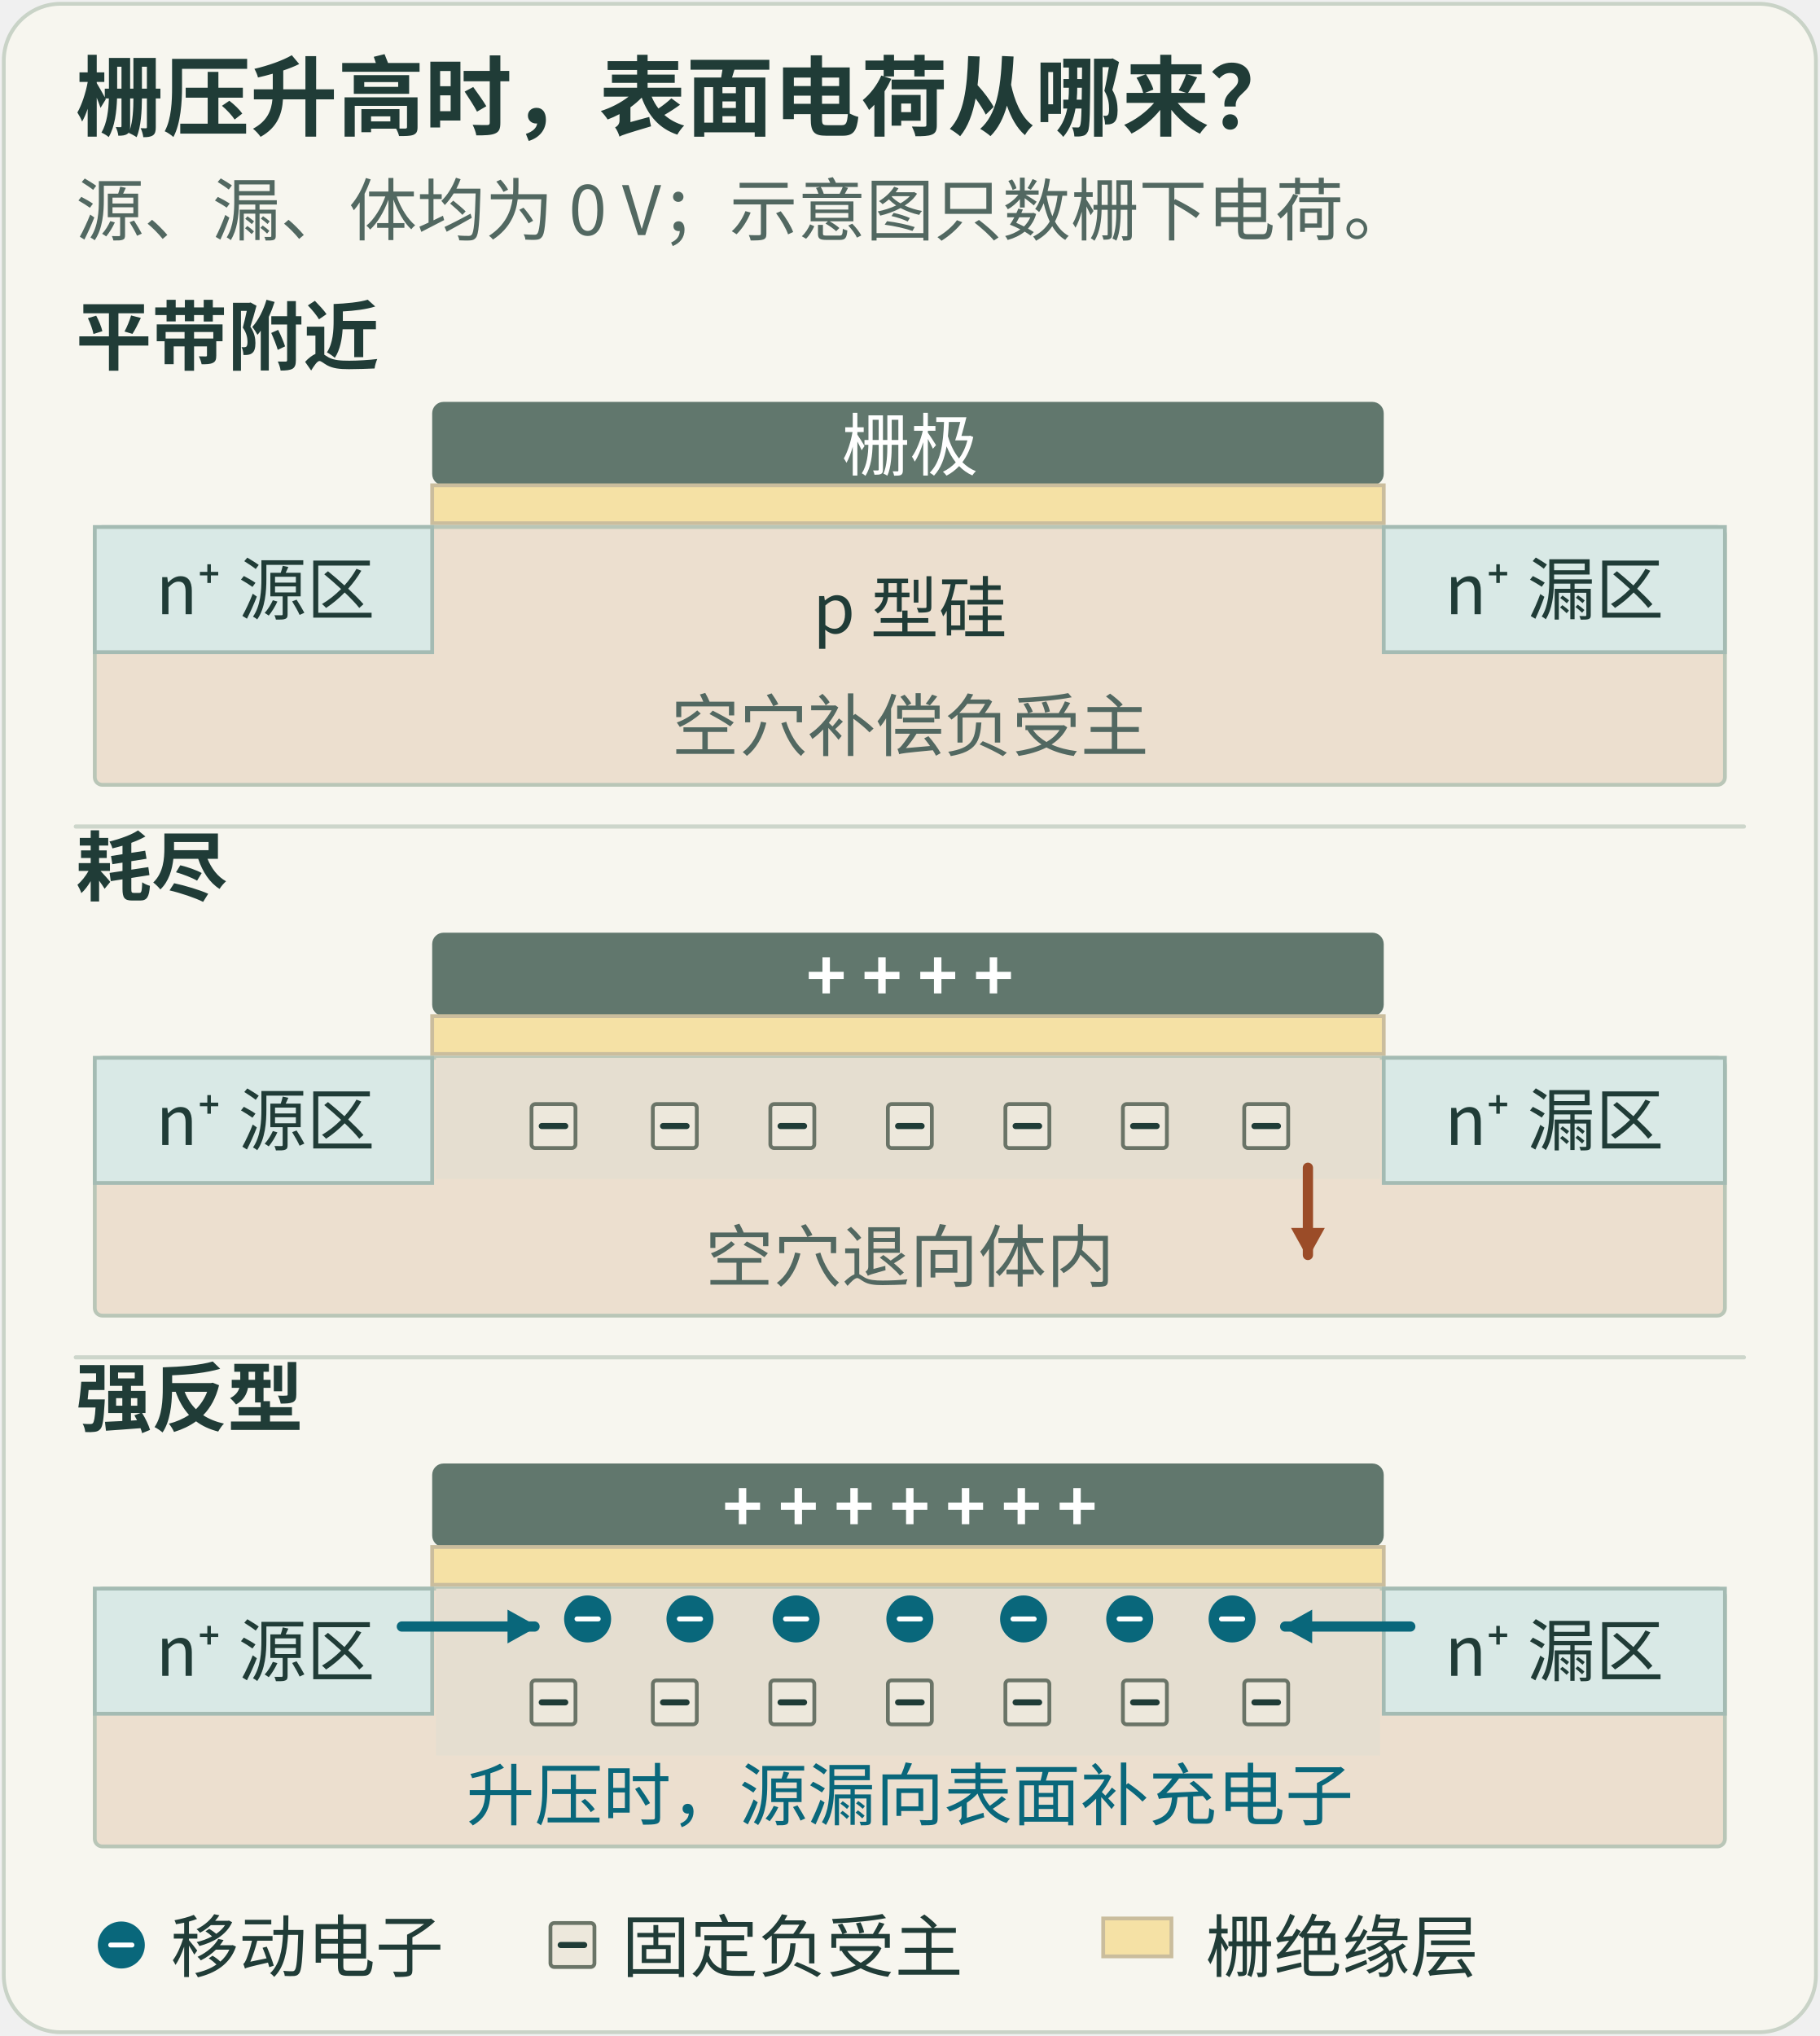
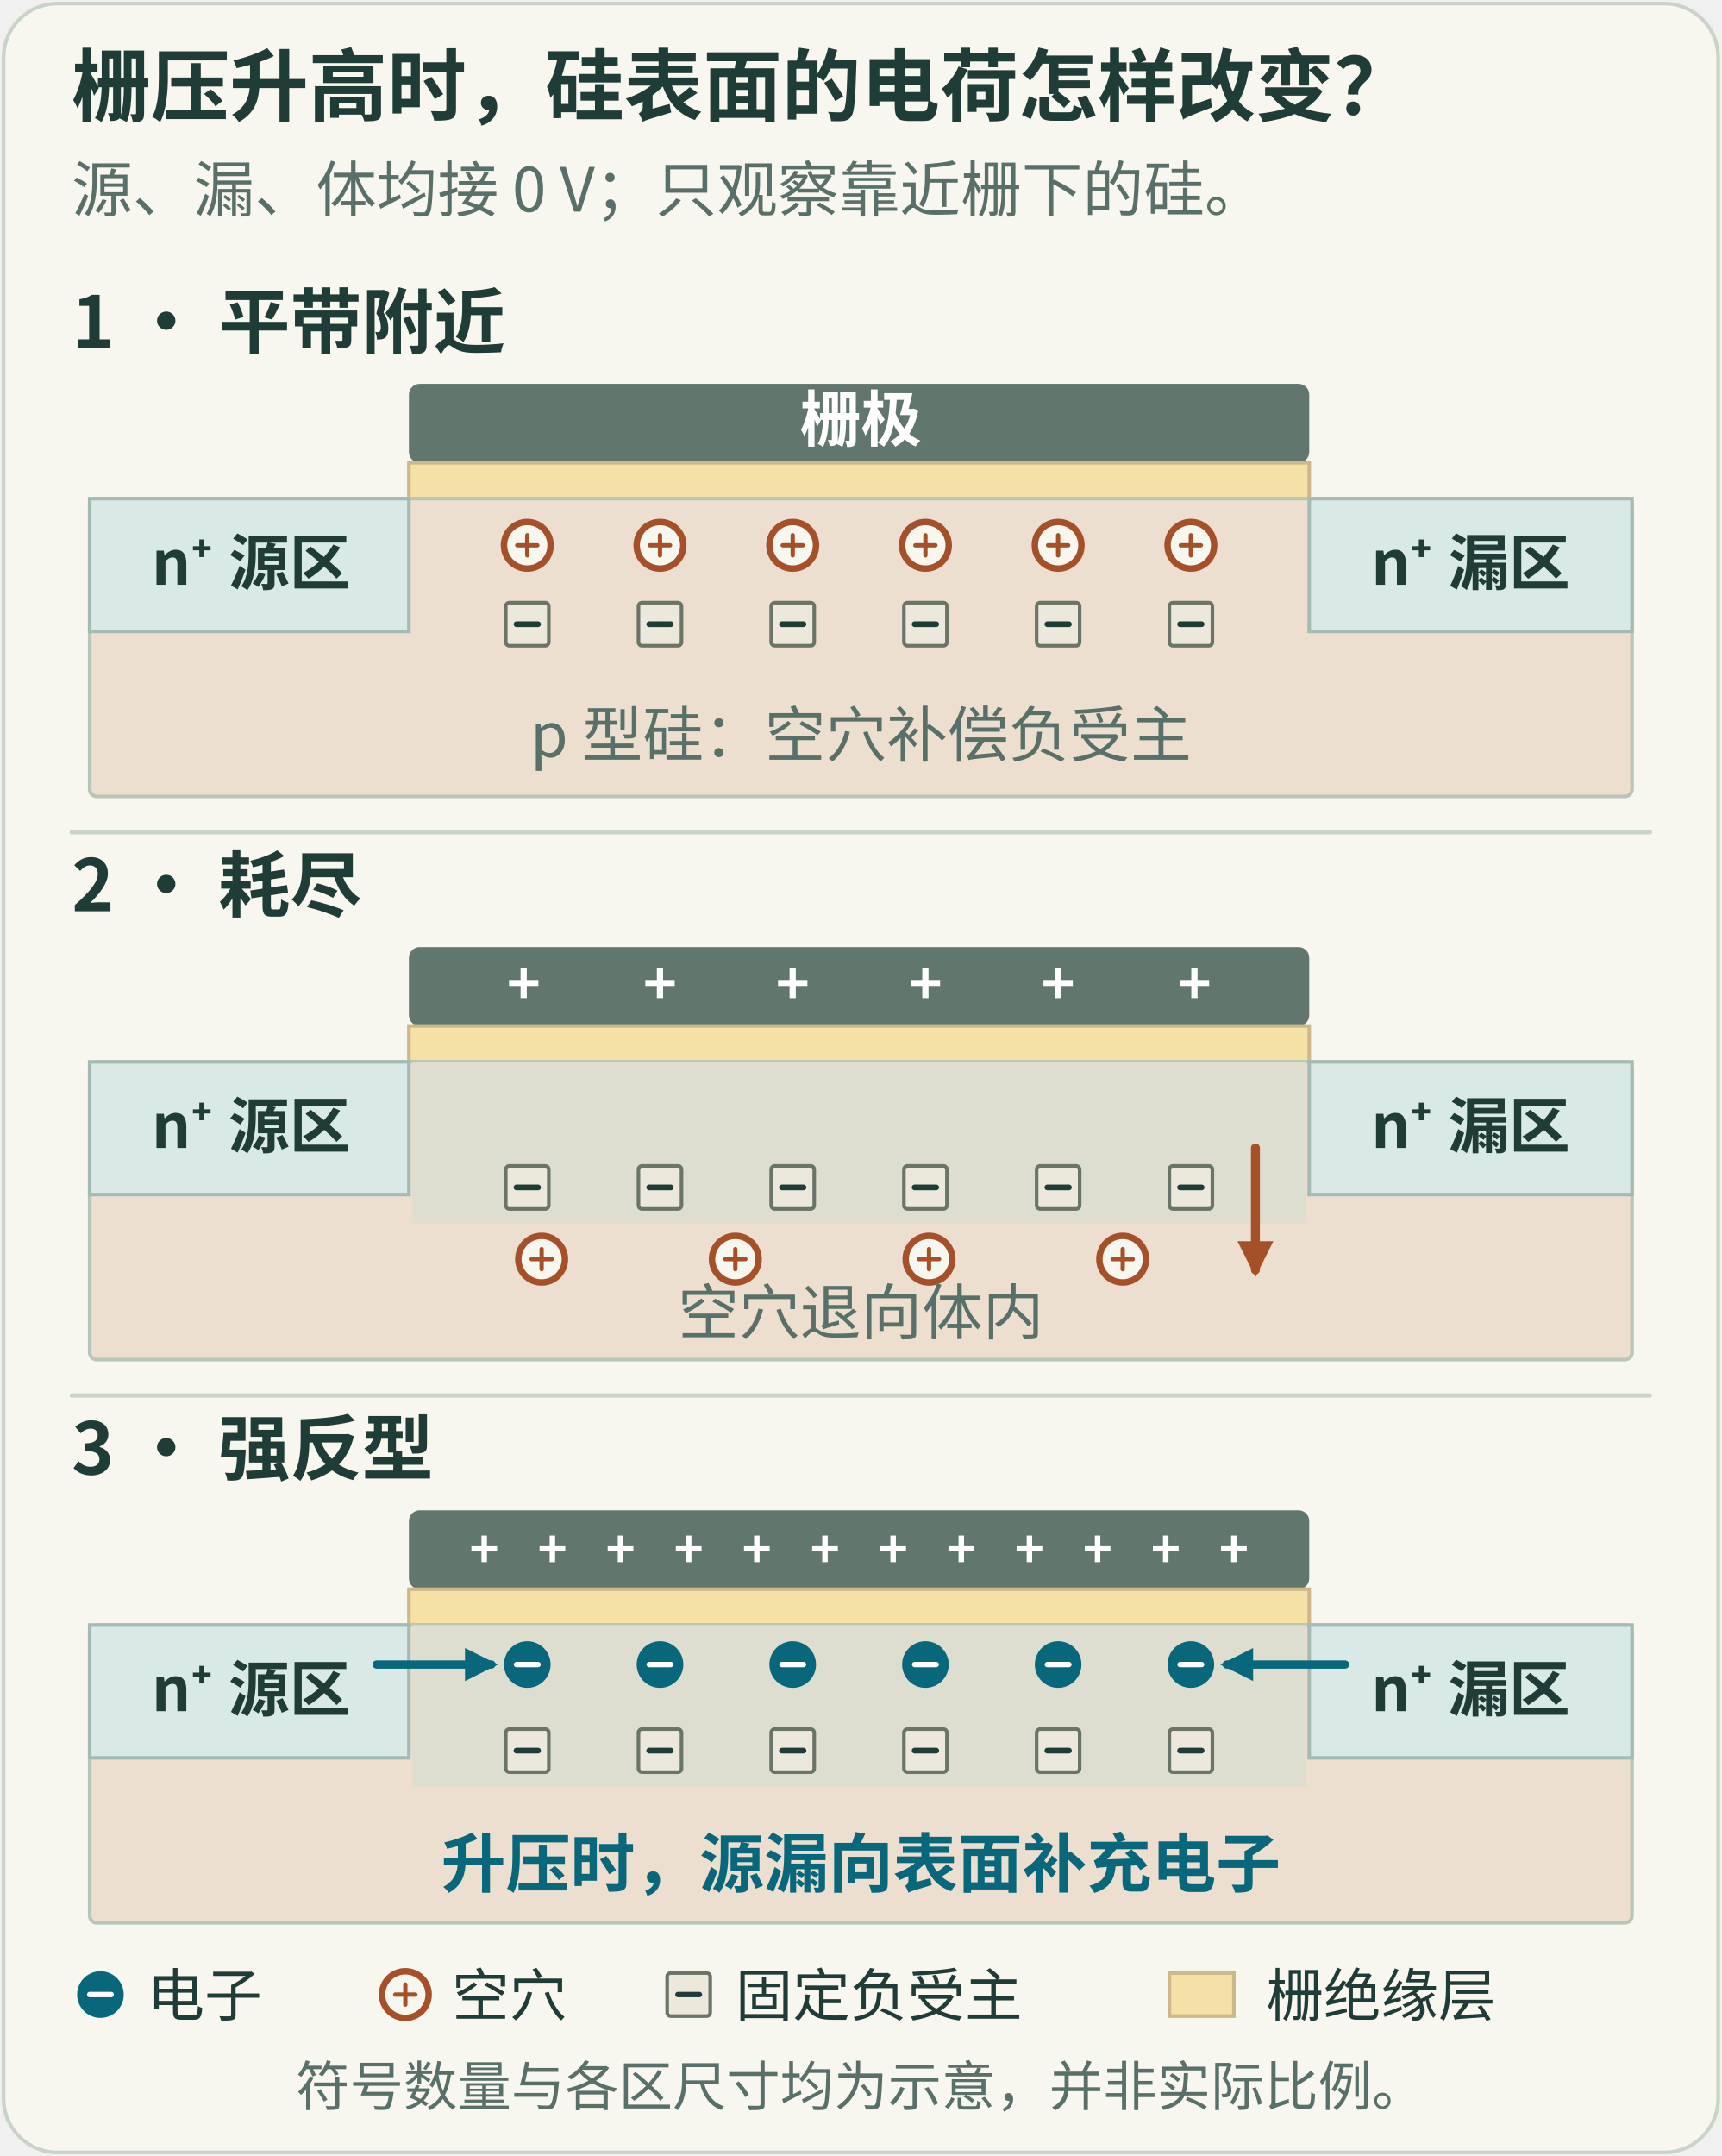
- <svg xmlns="http://www.w3.org/2000/svg" width="480" height="537" viewBox="0 0 480 537" role="img" aria-labelledby="title desc" xml:lang="zh-CN">
+ <svg xmlns="http://www.w3.org/2000/svg" width="480" height="601" viewBox="0 0 480 601" role="img" aria-labelledby="title desc" xml:lang="zh-CN">
  <defs>
-     <marker id="aE" viewBox="0 0 10 10" refX="8" refY="5" markerWidth="3.3" markerHeight="3.3" orient="auto">
-       <path d="M0 0L9 5L0 10Z" fill="#09677b" stroke="none" stroke-width="2" stroke-linecap="round" stroke-linejoin="round" />
+     <marker id="axis" viewBox="0 0 10 10" refX="8" refY="5" markerWidth="4.5" markerHeight="4.5" orient="auto-start-reverse">
+       <path d="M0 0L10 5L0 10Z" fill="#597069" />
    </marker>
-     <marker id="aH" viewBox="0 0 10 10" refX="8" refY="5" markerWidth="3.3" markerHeight="3.3" orient="auto">
-       <path d="M0 0L9 5L0 10Z" fill="#9b4c28" stroke="none" stroke-width="2" stroke-linecap="round" stroke-linejoin="round" />
+     <marker id="electron-arrow" viewBox="0 0 10 10" refX="8" refY="5" markerWidth="4" markerHeight="4" orient="auto">
+       <path d="M0 0L10 5L0 10Z" fill="#09677b" />
    </marker>
-     <marker id="aI" viewBox="0 0 10 10" refX="8" refY="5" markerWidth="3.3" markerHeight="3.3" orient="auto">
-       <path d="M0 0L9 5L0 10Z" fill="#203c37" stroke="none" stroke-width="2" stroke-linecap="round" stroke-linejoin="round" />
+     <marker id="field-arrow" viewBox="0 0 10 10" refX="8" refY="5" markerWidth="4" markerHeight="4" orient="auto">
+       <path d="M0 0L10 5L0 10Z" fill="#a65029" />
    </marker>
-     <g id="e">
-       <circle cx="0" cy="0" r="6.2" fill="#09677b" stroke="none" stroke-width="2.4" />
-       <path d="M-2.8 0H2.8" fill="none" stroke="#fff" stroke-width="1.3" stroke-linecap="round" stroke-linejoin="round" />
-     </g>
-     <g id="h">
-       <circle cx="0" cy="0" r="6" fill="#f7f6ef" stroke="#9b4c28" stroke-width="2.4" />
-       <path d="M-2.7 0h5.4M0 -2.7v5.4" fill="none" stroke="#9b4c28" stroke-width="1.3" stroke-linecap="round" stroke-linejoin="round" />
-     </g>
-     <g id="accept">
-       <rect x="-5.8" y="-5.8" width="11.6" height="11.6" rx="1" fill="#ede8dc" stroke="#6a7467" />
-       <path d="M-3.1 0h6.2" fill="none" stroke="#203c37" stroke-width="1.6" stroke-linecap="round" stroke-linejoin="round" />
-     </g>
  </defs>
-   <rect x="1" y="1" width="478" height="535" rx="15" fill="#f7f6ef" stroke="#c9d3c7" />
-   <g font-family="system-ui, Noto Sans CJK SC, Microsoft YaHei, sans-serif">
-     <text x="20" y="34" font-size="23" text-anchor="start" fill="#203c37" font-weight="700">栅压升高时，表面电荷从哪来？</text>
-     <text x="20" y="62" font-size="18" text-anchor="start" fill="#526861">源、漏、体均为 0 V；示意图只数栅下电荷。</text>
-     <text x="20" y="96" font-size="20" text-anchor="start" fill="#203c37" font-weight="700">平带附近</text>
-     <rect x="114" y="106" width="251" height="22" rx="3" fill="#61776d" stroke="none" />
-     <rect x="114" y="128" width="251" height="10" rx="0" fill="#f5e1a5" stroke="#cabd9d" />
-     <rect x="25" y="139" width="430" height="68" rx="2" fill="#ecdfcf" stroke="#b9c6b7" />
-     <rect x="25" y="139" width="89" height="33" rx="0" fill="#d9e9e6" stroke="#a4bbb3" />
-     <rect x="365" y="139" width="90" height="33" rx="0" fill="#d9e9e6" stroke="#a4bbb3" />
-     <text x="70" y="162" font-size="18" text-anchor="middle" fill="#203c37">n⁺ 源区</text>
-     <text x="410" y="162" font-size="18" text-anchor="middle" fill="#203c37">n⁺ 漏区</text>
-     <text x="240" y="124" font-size="18" text-anchor="middle" fill="#fff">栅极</text>
-     <text x="240" y="167" font-size="18" text-anchor="middle" fill="#203c37">p 型硅</text>
-     <text x="240" y="198" font-size="18" text-anchor="middle" fill="#526861">空穴补偿负受主</text>
-     <path d="M20 218H460" fill="none" stroke="#cdd6cb" stroke-width="1.1" stroke-linecap="round" stroke-linejoin="round" />
-     <text x="20" y="236" font-size="20" text-anchor="start" fill="#203c37" font-weight="700">耗尽</text>
-     <rect x="114" y="246" width="251" height="22" rx="3" fill="#61776d" stroke="none" />
-     <rect x="114" y="268" width="251" height="10" rx="0" fill="#f5e1a5" stroke="#cabd9d" />
-     <rect x="25" y="279" width="430" height="68" rx="2" fill="#ecdfcf" stroke="#b9c6b7" />
-     <rect x="25" y="279" width="89" height="33" rx="0" fill="#d9e9e6" stroke="#a4bbb3" />
-     <rect x="365" y="279" width="90" height="33" rx="0" fill="#d9e9e6" stroke="#a4bbb3" />
-     <text x="70" y="302" font-size="18" text-anchor="middle" fill="#203c37">n⁺ 源区</text>
-     <text x="410" y="302" font-size="18" text-anchor="middle" fill="#203c37">n⁺ 漏区</text>
-     <text x="240" y="264" font-size="18" text-anchor="middle" fill="#fff" font-weight="700">+   +   +   +</text>
-     <rect x="115" y="279" width="249" height="32" rx="0" fill="#e5ded0" stroke="none" />
-     <use href="#accept" x="146" y="297" />
-     <use href="#accept" x="178" y="297" />
-     <use href="#accept" x="209" y="297" />
-     <use href="#accept" x="240" y="297" />
-     <use href="#accept" x="271" y="297" />
-     <use href="#accept" x="302" y="297" />
-     <use href="#accept" x="334" y="297" />
-     <text x="240" y="338" font-size="18" text-anchor="middle" fill="#526861">空穴退向体内</text>
-     <path d="M345 308L345 331" fill="none" stroke="#9b4c28" stroke-width="2.7" stroke-linecap="round" stroke-linejoin="round" marker-end="url(#aH)" />
-     <path d="M20 358H460" fill="none" stroke="#cdd6cb" stroke-width="1.1" stroke-linecap="round" stroke-linejoin="round" />
-     <text x="20" y="376" font-size="20" text-anchor="start" fill="#203c37" font-weight="700">强反型</text>
-     <rect x="114" y="386" width="251" height="22" rx="3" fill="#61776d" stroke="none" />
-     <rect x="114" y="408" width="251" height="10" rx="0" fill="#f5e1a5" stroke="#cabd9d" />
-     <rect x="25" y="419" width="430" height="68" rx="2" fill="#ecdfcf" stroke="#b9c6b7" />
-     <rect x="25" y="419" width="89" height="33" rx="0" fill="#d9e9e6" stroke="#a4bbb3" />
-     <rect x="365" y="419" width="90" height="33" rx="0" fill="#d9e9e6" stroke="#a4bbb3" />
-     <text x="70" y="442" font-size="18" text-anchor="middle" fill="#203c37">n⁺ 源区</text>
-     <text x="410" y="442" font-size="18" text-anchor="middle" fill="#203c37">n⁺ 漏区</text>
-     <text x="240" y="404" font-size="18" text-anchor="middle" fill="#fff" font-weight="700">+   +   +   +   +   +   +</text>
-     <rect x="115" y="419" width="249" height="44" rx="0" fill="#e5ded0" stroke="none" />
-     <use href="#accept" x="146" y="449" />
-     <use href="#accept" x="178" y="449" />
-     <use href="#accept" x="209" y="449" />
-     <use href="#accept" x="240" y="449" />
-     <use href="#accept" x="271" y="449" />
-     <use href="#accept" x="302" y="449" />
-     <use href="#accept" x="334" y="449" />
-     <use href="#e" x="155" y="427" />
-     <use href="#e" x="182" y="427" />
-     <use href="#e" x="210" y="427" />
-     <use href="#e" x="240" y="427" />
-     <use href="#e" x="270" y="427" />
-     <use href="#e" x="298" y="427" />
-     <use href="#e" x="325" y="427" />
-     <path d="M106 429L141 429" fill="none" stroke="#09677b" stroke-width="2.7" stroke-linecap="round" stroke-linejoin="round" marker-end="url(#aE)" />
-     <path d="M372 429L339 429" fill="none" stroke="#09677b" stroke-width="2.7" stroke-linecap="round" stroke-linejoin="round" marker-end="url(#aE)" />
-     <text x="240" y="480" font-size="18" text-anchor="middle" fill="#09677b">升压时，源漏向表面补充电子</text>
-     <use href="#e" x="32" y="513" />
-     <text x="45" y="520" font-size="18" text-anchor="start" fill="#203c37">移动电子</text>
-     <use href="#accept" x="151" y="513" />
-     <text x="164" y="520" font-size="18" text-anchor="start" fill="#203c37">固定负受主</text>
-     <rect x="291" y="506" width="18" height="10" rx="0" fill="#f5e1a5" stroke="#cabd9d" />
-     <text x="318" y="520" font-size="18" text-anchor="start" fill="#203c37">栅绝缘层</text>
+   <rect x="1" y="1" width="478" height="599" rx="15" fill="#f7f6ef" stroke="#c9d3c7" />
+   <g font-family="system-ui, 'Noto Sans CJK SC', 'Microsoft YaHei', sans-serif">
+     <text x="20" y="32" font-size="22" font-weight="700" fill="#203c37" text-anchor="start">栅压升高时，硅表面的电荷怎样改变？</text>
+     <text x="20" y="59" font-size="17" font-weight="400" fill="#597069" text-anchor="start">源、漏、体均接 0 V；只观察靠近栅下的硅。</text>
+     <text x="20" y="97" font-size="20" font-weight="700" fill="#203c37" text-anchor="start">1 · 平带附近</text>
+     <rect x="114" y="107" width="251" height="22" rx="3" fill="#61776d" stroke="none" />
+     <rect x="114" y="129" width="251" height="10" rx="0" fill="#f5e1a5" stroke="#cbb98c" />
+     <rect x="25" y="139" width="430" height="83" rx="2" fill="#ecdfcf" stroke="#b9c6b7" />
+     <rect x="25" y="139" width="89" height="37" rx="0" fill="#d9e9e6" stroke="#a4bbb3" />
+     <rect x="365" y="139" width="90" height="37" rx="0" fill="#d9e9e6" stroke="#a4bbb3" />
+     <text x="70" y="163" font-size="17" font-weight="600" fill="#203c37" text-anchor="middle">n⁺ 源区</text>
+     <text x="410" y="163" font-size="17" font-weight="600" fill="#203c37" text-anchor="middle">n⁺ 漏区</text>
+     <text x="240" y="123" font-size="17" font-weight="600" fill="#fff" text-anchor="middle">栅极</text>
+     <rect x="141" y="168" width="12" height="12" rx="1" fill="#ede8dc" stroke="#6a7467" />
+     <path d="M144 174h6" stroke="#203c37" stroke-width="1.6" fill="none" stroke-linecap="round" stroke-linejoin="round" />
+     <rect x="178" y="168" width="12" height="12" rx="1" fill="#ede8dc" stroke="#6a7467" />
+     <path d="M181 174h6" stroke="#203c37" stroke-width="1.6" fill="none" stroke-linecap="round" stroke-linejoin="round" />
+     <rect x="215" y="168" width="12" height="12" rx="1" fill="#ede8dc" stroke="#6a7467" />
+     <path d="M218 174h6" stroke="#203c37" stroke-width="1.6" fill="none" stroke-linecap="round" stroke-linejoin="round" />
+     <rect x="252" y="168" width="12" height="12" rx="1" fill="#ede8dc" stroke="#6a7467" />
+     <path d="M255 174h6" stroke="#203c37" stroke-width="1.6" fill="none" stroke-linecap="round" stroke-linejoin="round" />
+     <rect x="289" y="168" width="12" height="12" rx="1" fill="#ede8dc" stroke="#6a7467" />
+     <path d="M292 174h6" stroke="#203c37" stroke-width="1.6" fill="none" stroke-linecap="round" stroke-linejoin="round" />
+     <rect x="326" y="168" width="12" height="12" rx="1" fill="#ede8dc" stroke="#6a7467" />
+     <path d="M329 174h6" stroke="#203c37" stroke-width="1.6" fill="none" stroke-linecap="round" stroke-linejoin="round" />
+     <circle cx="147" cy="152" r="6.5" fill="#f7f6ef" stroke="#a65029" stroke-width="1.8" />
+     <path d="M144.2 152h5.6M147 149.2v5.6" stroke="#a65029" stroke-width="1.2" stroke-linecap="round" />
+     <circle cx="184" cy="152" r="6.5" fill="#f7f6ef" stroke="#a65029" stroke-width="1.8" />
+     <path d="M181.2 152h5.6M184 149.2v5.6" stroke="#a65029" stroke-width="1.2" stroke-linecap="round" />
+     <circle cx="221" cy="152" r="6.5" fill="#f7f6ef" stroke="#a65029" stroke-width="1.8" />
+     <path d="M218.2 152h5.6M221 149.2v5.6" stroke="#a65029" stroke-width="1.2" stroke-linecap="round" />
+     <circle cx="258" cy="152" r="6.5" fill="#f7f6ef" stroke="#a65029" stroke-width="1.8" />
+     <path d="M255.2 152h5.6M258 149.2v5.6" stroke="#a65029" stroke-width="1.2" stroke-linecap="round" />
+     <circle cx="295" cy="152" r="6.5" fill="#f7f6ef" stroke="#a65029" stroke-width="1.8" />
+     <path d="M292.2 152h5.6M295 149.2v5.6" stroke="#a65029" stroke-width="1.2" stroke-linecap="round" />
+     <circle cx="332" cy="152" r="6.5" fill="#f7f6ef" stroke="#a65029" stroke-width="1.8" />
+     <path d="M329.2 152h5.6M332 149.2v5.6" stroke="#a65029" stroke-width="1.2" stroke-linecap="round" />
+     <text x="240" y="211" font-size="17" font-weight="400" fill="#597069" text-anchor="middle">p 型硅：空穴补偿负受主</text>
+     <path d="M20 232H460" stroke="#c9d3c7" stroke-width="1.2" fill="none" stroke-linecap="round" stroke-linejoin="round" />
+     <text x="20" y="254" font-size="20" font-weight="700" fill="#203c37" text-anchor="start">2 · 耗尽</text>
+     <rect x="114" y="264" width="251" height="22" rx="3" fill="#61776d" stroke="none" />
+     <rect x="114" y="286" width="251" height="10" rx="0" fill="#f5e1a5" stroke="#cbb98c" />
+     <rect x="25" y="296" width="430" height="83" rx="2" fill="#ecdfcf" stroke="#b9c6b7" />
+     <rect x="25" y="296" width="89" height="37" rx="0" fill="#d9e9e6" stroke="#a4bbb3" />
+     <rect x="365" y="296" width="90" height="37" rx="0" fill="#d9e9e6" stroke="#a4bbb3" />
+     <text x="70" y="320" font-size="17" font-weight="600" fill="#203c37" text-anchor="middle">n⁺ 源区</text>
+     <text x="410" y="320" font-size="17" font-weight="600" fill="#203c37" text-anchor="middle">n⁺ 漏区</text>
+     <rect x="115" y="296" width="249" height="45" rx="0" fill="#deded0" stroke="none" />
+     <text x="146" y="280" font-size="16" font-weight="700" fill="#fff" text-anchor="middle">+</text>
+     <text x="184" y="280" font-size="16" font-weight="700" fill="#fff" text-anchor="middle">+</text>
+     <text x="221" y="280" font-size="16" font-weight="700" fill="#fff" text-anchor="middle">+</text>
+     <text x="258" y="280" font-size="16" font-weight="700" fill="#fff" text-anchor="middle">+</text>
+     <text x="295" y="280" font-size="16" font-weight="700" fill="#fff" text-anchor="middle">+</text>
+     <text x="333" y="280" font-size="16" font-weight="700" fill="#fff" text-anchor="middle">+</text>
+     <rect x="141" y="325" width="12" height="12" rx="1" fill="#ede8dc" stroke="#6a7467" />
+     <path d="M144 331h6" stroke="#203c37" stroke-width="1.6" fill="none" stroke-linecap="round" stroke-linejoin="round" />
+     <rect x="178" y="325" width="12" height="12" rx="1" fill="#ede8dc" stroke="#6a7467" />
+     <path d="M181 331h6" stroke="#203c37" stroke-width="1.6" fill="none" stroke-linecap="round" stroke-linejoin="round" />
+     <rect x="215" y="325" width="12" height="12" rx="1" fill="#ede8dc" stroke="#6a7467" />
+     <path d="M218 331h6" stroke="#203c37" stroke-width="1.6" fill="none" stroke-linecap="round" stroke-linejoin="round" />
+     <rect x="252" y="325" width="12" height="12" rx="1" fill="#ede8dc" stroke="#6a7467" />
+     <path d="M255 331h6" stroke="#203c37" stroke-width="1.6" fill="none" stroke-linecap="round" stroke-linejoin="round" />
+     <rect x="289" y="325" width="12" height="12" rx="1" fill="#ede8dc" stroke="#6a7467" />
+     <path d="M292 331h6" stroke="#203c37" stroke-width="1.6" fill="none" stroke-linecap="round" stroke-linejoin="round" />
+     <rect x="326" y="325" width="12" height="12" rx="1" fill="#ede8dc" stroke="#6a7467" />
+     <path d="M329 331h6" stroke="#203c37" stroke-width="1.6" fill="none" stroke-linecap="round" stroke-linejoin="round" />
+     <circle cx="151" cy="351" r="6.5" fill="#f7f6ef" stroke="#a65029" stroke-width="1.8" />
+     <path d="M148.2 351h5.6M151 348.2v5.6" stroke="#a65029" stroke-width="1.2" stroke-linecap="round" />
+     <circle cx="205" cy="351" r="6.5" fill="#f7f6ef" stroke="#a65029" stroke-width="1.8" />
+     <path d="M202.2 351h5.6M205 348.2v5.6" stroke="#a65029" stroke-width="1.2" stroke-linecap="round" />
+     <circle cx="259" cy="351" r="6.5" fill="#f7f6ef" stroke="#a65029" stroke-width="1.8" />
+     <path d="M256.2 351h5.6M259 348.2v5.6" stroke="#a65029" stroke-width="1.2" stroke-linecap="round" />
+     <circle cx="313" cy="351" r="6.5" fill="#f7f6ef" stroke="#a65029" stroke-width="1.8" />
+     <path d="M310.2 351h5.6M313 348.2v5.6" stroke="#a65029" stroke-width="1.2" stroke-linecap="round" />
+     <path d="M350 320V354" stroke="#a65029" stroke-width="2.5" fill="none" stroke-linecap="round" stroke-linejoin="round" marker-end="url(#field-arrow)" />
+     <text x="240" y="372" font-size="17" font-weight="400" fill="#597069" text-anchor="middle">空穴退向体内</text>
+     <path d="M20 389H460" stroke="#c9d3c7" stroke-width="1.2" fill="none" stroke-linecap="round" stroke-linejoin="round" />
+     <text x="20" y="411" font-size="20" font-weight="700" fill="#203c37" text-anchor="start">3 · 强反型</text>
+     <rect x="114" y="421" width="251" height="22" rx="3" fill="#61776d" stroke="none" />
+     <rect x="114" y="443" width="251" height="10" rx="0" fill="#f5e1a5" stroke="#cbb98c" />
+     <rect x="25" y="453" width="430" height="83" rx="2" fill="#ecdfcf" stroke="#b9c6b7" />
+     <rect x="25" y="453" width="89" height="37" rx="0" fill="#d9e9e6" stroke="#a4bbb3" />
+     <rect x="365" y="453" width="90" height="37" rx="0" fill="#d9e9e6" stroke="#a4bbb3" />
+     <text x="70" y="477" font-size="17" font-weight="600" fill="#203c37" text-anchor="middle">n⁺ 源区</text>
+     <text x="410" y="477" font-size="17" font-weight="600" fill="#203c37" text-anchor="middle">n⁺ 漏区</text>
+     <rect x="115" y="453" width="249" height="45" rx="0" fill="#deded0" stroke="none" />
+     <text x="135" y="437" font-size="14" font-weight="700" fill="#fff" text-anchor="middle">+</text>
+     <text x="154" y="437" font-size="14" font-weight="700" fill="#fff" text-anchor="middle">+</text>
+     <text x="173" y="437" font-size="14" font-weight="700" fill="#fff" text-anchor="middle">+</text>
+     <text x="192" y="437" font-size="14" font-weight="700" fill="#fff" text-anchor="middle">+</text>
+     <text x="211" y="437" font-size="14" font-weight="700" fill="#fff" text-anchor="middle">+</text>
+     <text x="230" y="437" font-size="14" font-weight="700" fill="#fff" text-anchor="middle">+</text>
+     <text x="249" y="437" font-size="14" font-weight="700" fill="#fff" text-anchor="middle">+</text>
+     <text x="268" y="437" font-size="14" font-weight="700" fill="#fff" text-anchor="middle">+</text>
+     <text x="287" y="437" font-size="14" font-weight="700" fill="#fff" text-anchor="middle">+</text>
+     <text x="306" y="437" font-size="14" font-weight="700" fill="#fff" text-anchor="middle">+</text>
+     <text x="325" y="437" font-size="14" font-weight="700" fill="#fff" text-anchor="middle">+</text>
+     <text x="344" y="437" font-size="14" font-weight="700" fill="#fff" text-anchor="middle">+</text>
+     <rect x="141" y="482" width="12" height="12" rx="1" fill="#ede8dc" stroke="#6a7467" />
+     <path d="M144 488h6" stroke="#203c37" stroke-width="1.6" fill="none" stroke-linecap="round" stroke-linejoin="round" />
+     <rect x="178" y="482" width="12" height="12" rx="1" fill="#ede8dc" stroke="#6a7467" />
+     <path d="M181 488h6" stroke="#203c37" stroke-width="1.6" fill="none" stroke-linecap="round" stroke-linejoin="round" />
+     <rect x="215" y="482" width="12" height="12" rx="1" fill="#ede8dc" stroke="#6a7467" />
+     <path d="M218 488h6" stroke="#203c37" stroke-width="1.6" fill="none" stroke-linecap="round" stroke-linejoin="round" />
+     <rect x="252" y="482" width="12" height="12" rx="1" fill="#ede8dc" stroke="#6a7467" />
+     <path d="M255 488h6" stroke="#203c37" stroke-width="1.6" fill="none" stroke-linecap="round" stroke-linejoin="round" />
+     <rect x="289" y="482" width="12" height="12" rx="1" fill="#ede8dc" stroke="#6a7467" />
+     <path d="M292 488h6" stroke="#203c37" stroke-width="1.6" fill="none" stroke-linecap="round" stroke-linejoin="round" />
+     <rect x="326" y="482" width="12" height="12" rx="1" fill="#ede8dc" stroke="#6a7467" />
+     <path d="M329 488h6" stroke="#203c37" stroke-width="1.6" fill="none" stroke-linecap="round" stroke-linejoin="round" />
+     <circle cx="147" cy="464" r="6.5" fill="#09677b" />
+     <path d="M144 464h6" stroke="white" stroke-width="1.5" stroke-linecap="round" />
+     <circle cx="184" cy="464" r="6.5" fill="#09677b" />
+     <path d="M181 464h6" stroke="white" stroke-width="1.5" stroke-linecap="round" />
+     <circle cx="221" cy="464" r="6.5" fill="#09677b" />
+     <path d="M218 464h6" stroke="white" stroke-width="1.5" stroke-linecap="round" />
+     <circle cx="258" cy="464" r="6.5" fill="#09677b" />
+     <path d="M255 464h6" stroke="white" stroke-width="1.5" stroke-linecap="round" />
+     <circle cx="295" cy="464" r="6.5" fill="#09677b" />
+     <path d="M292 464h6" stroke="white" stroke-width="1.5" stroke-linecap="round" />
+     <circle cx="332" cy="464" r="6.5" fill="#09677b" />
+     <path d="M329 464h6" stroke="white" stroke-width="1.5" stroke-linecap="round" />
+     <path d="M105 464H137" stroke="#09677b" stroke-width="2.3" fill="none" stroke-linecap="round" stroke-linejoin="round" marker-end="url(#electron-arrow)" />
+     <path d="M375 464H342" stroke="#09677b" stroke-width="2.3" fill="none" stroke-linecap="round" stroke-linejoin="round" marker-end="url(#electron-arrow)" />
+     <text x="240" y="526" font-size="18" font-weight="600" fill="#09677b" text-anchor="middle">升压时，源漏向表面补充电子</text>
+     <circle cx="28" cy="556" r="6.5" fill="#09677b" />
+     <path d="M25 556h6" stroke="white" stroke-width="1.5" stroke-linecap="round" />
+     <text x="41" y="562" font-size="16" font-weight="400" fill="#203c37" text-anchor="start">电子</text>
+     <circle cx="113" cy="556" r="6.5" fill="#f7f6ef" stroke="#a65029" stroke-width="1.8" />
+     <path d="M110.2 556h5.6M113 553.2v5.6" stroke="#a65029" stroke-width="1.2" stroke-linecap="round" />
+     <text x="126" y="562" font-size="16" font-weight="400" fill="#203c37" text-anchor="start">空穴</text>
+     <rect x="186" y="550" width="12" height="12" rx="1" fill="#ede8dc" stroke="#6a7467" />
+     <path d="M189 556h6" stroke="#203c37" stroke-width="1.5" fill="none" stroke-linecap="round" stroke-linejoin="round" />
+     <text x="205" y="562" font-size="16" font-weight="400" fill="#203c37" text-anchor="start">固定负受主</text>
+     <rect x="326" y="550" width="18" height="12" rx="0" fill="#f5e1a5" stroke="#cbb98c" />
+     <text x="353" y="562" font-size="16" font-weight="400" fill="#203c37" text-anchor="start">栅绝缘层</text>
+     <text x="240" y="587" font-size="15" font-weight="400" fill="#597069" text-anchor="middle">符号数量与各区尺寸均为示意，并非实际比例。</text>
  </g>
</svg>
